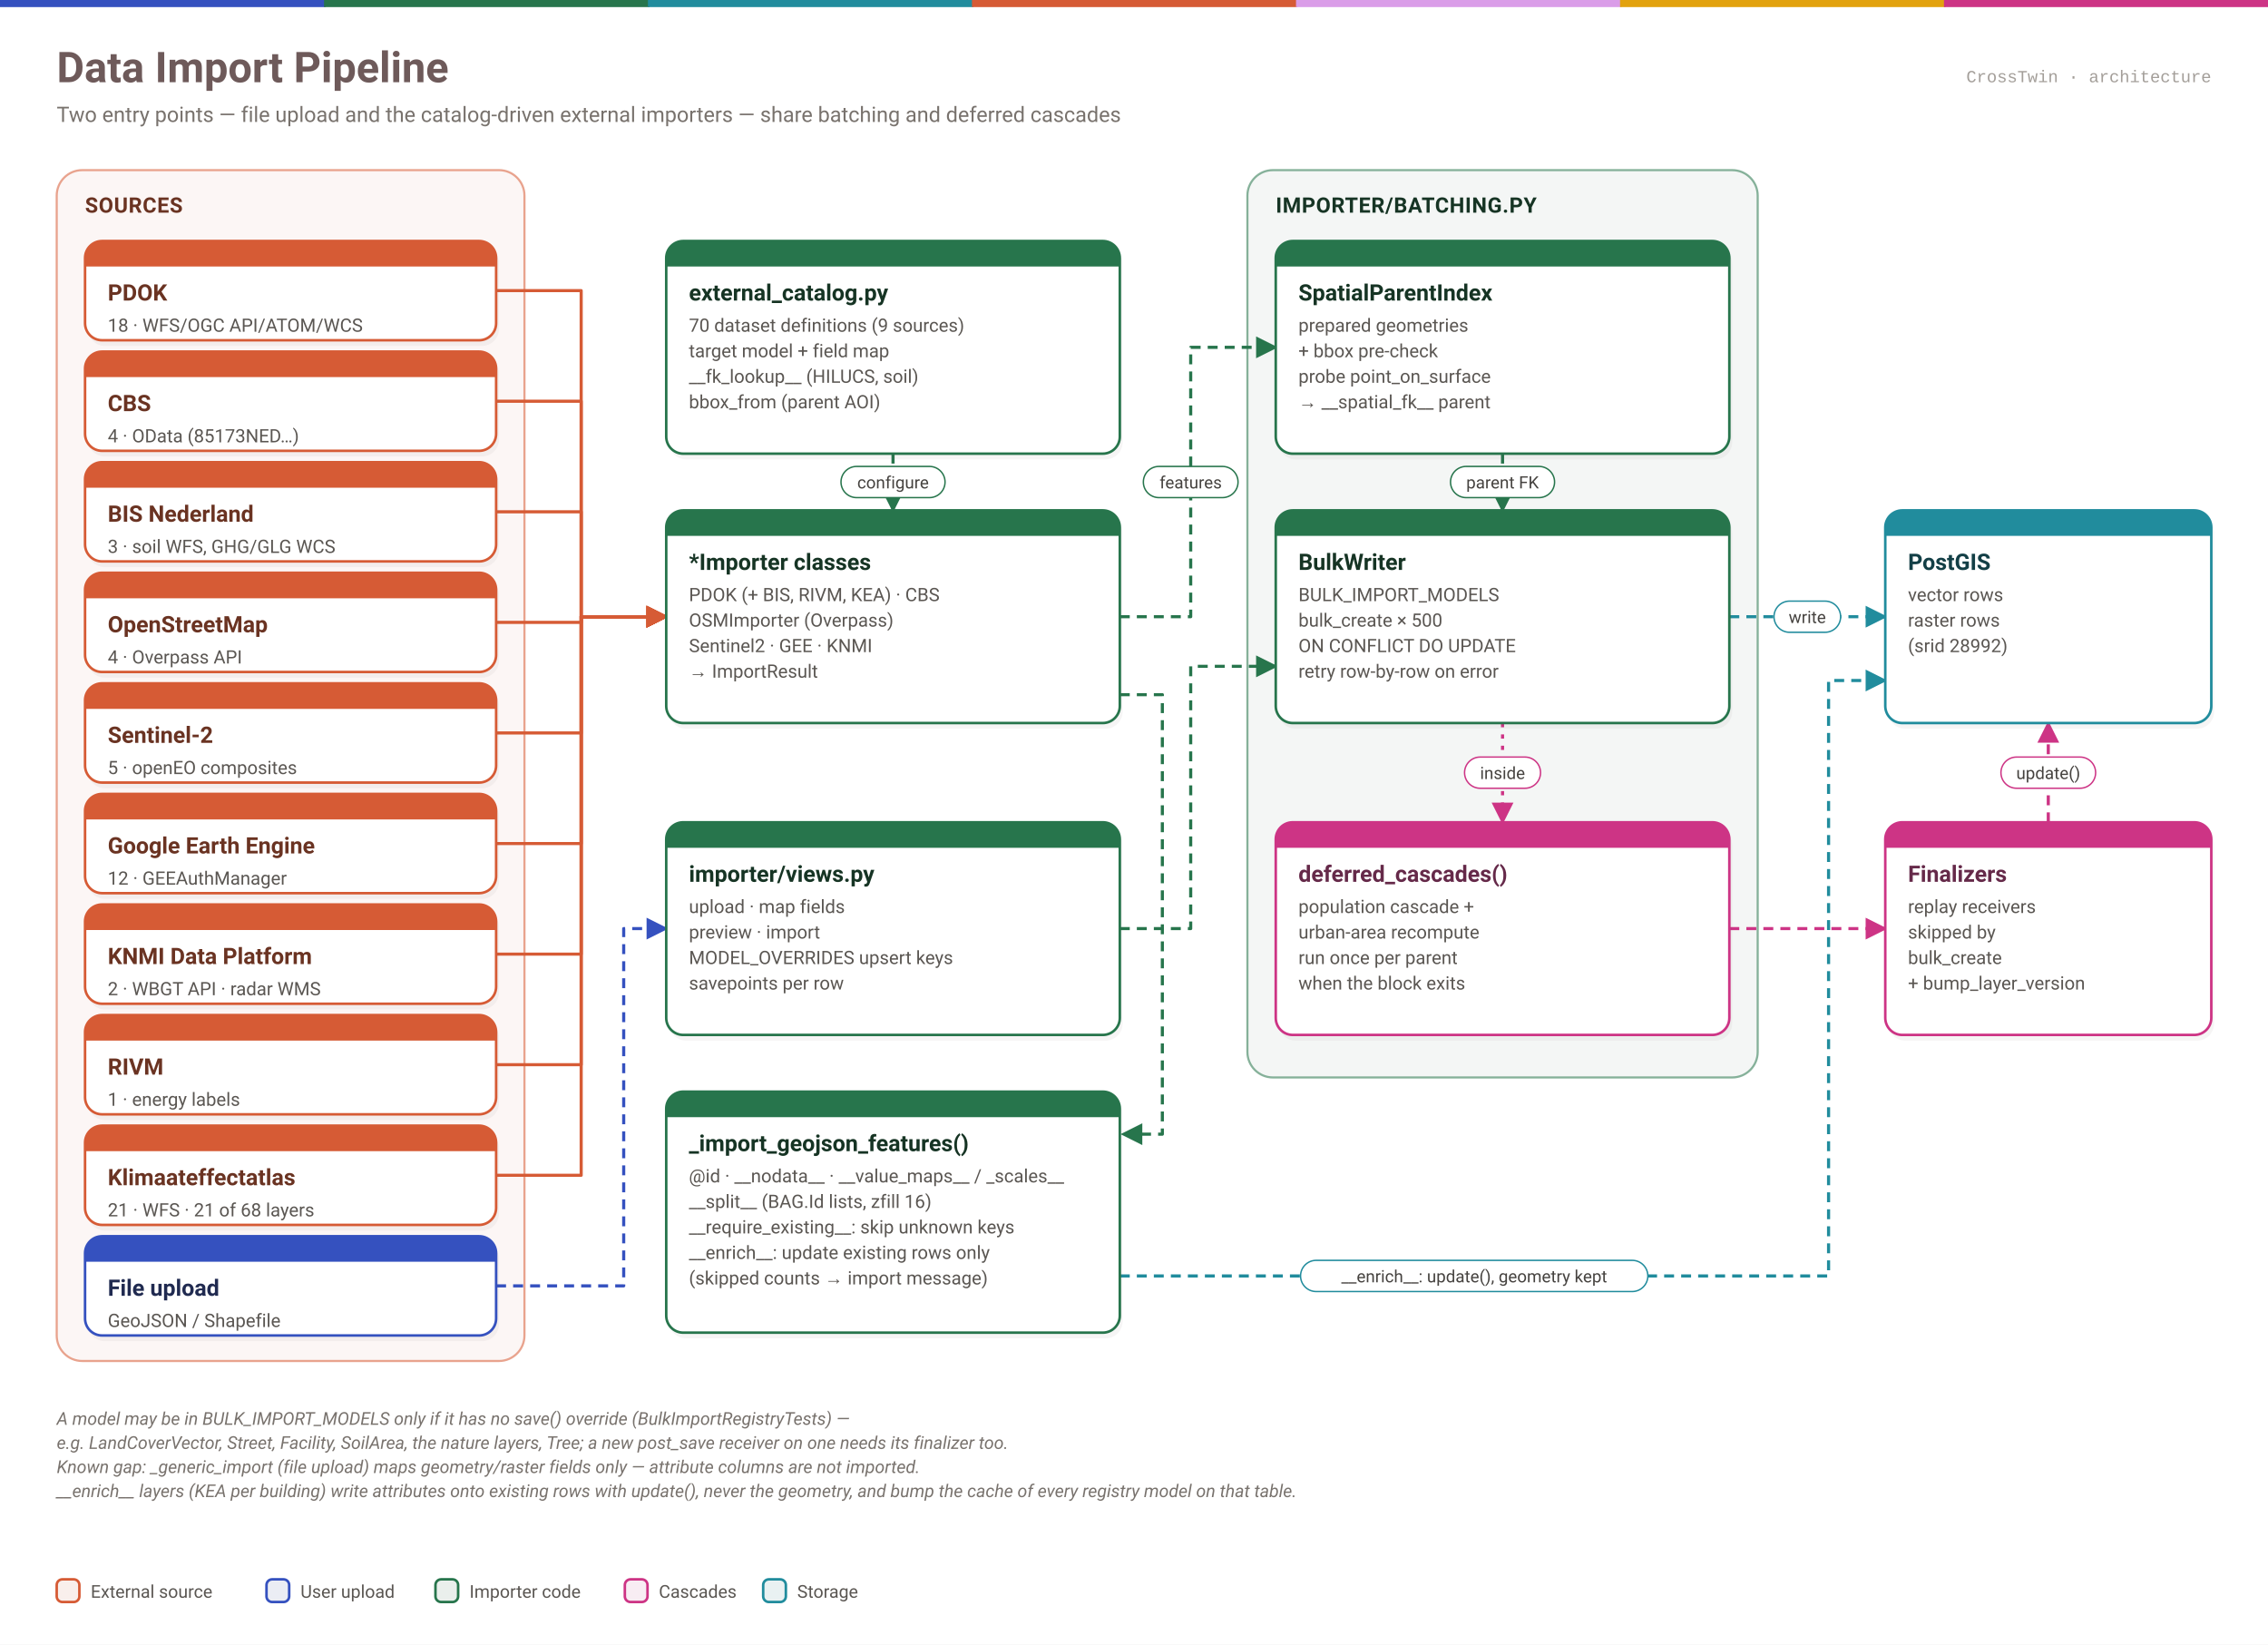
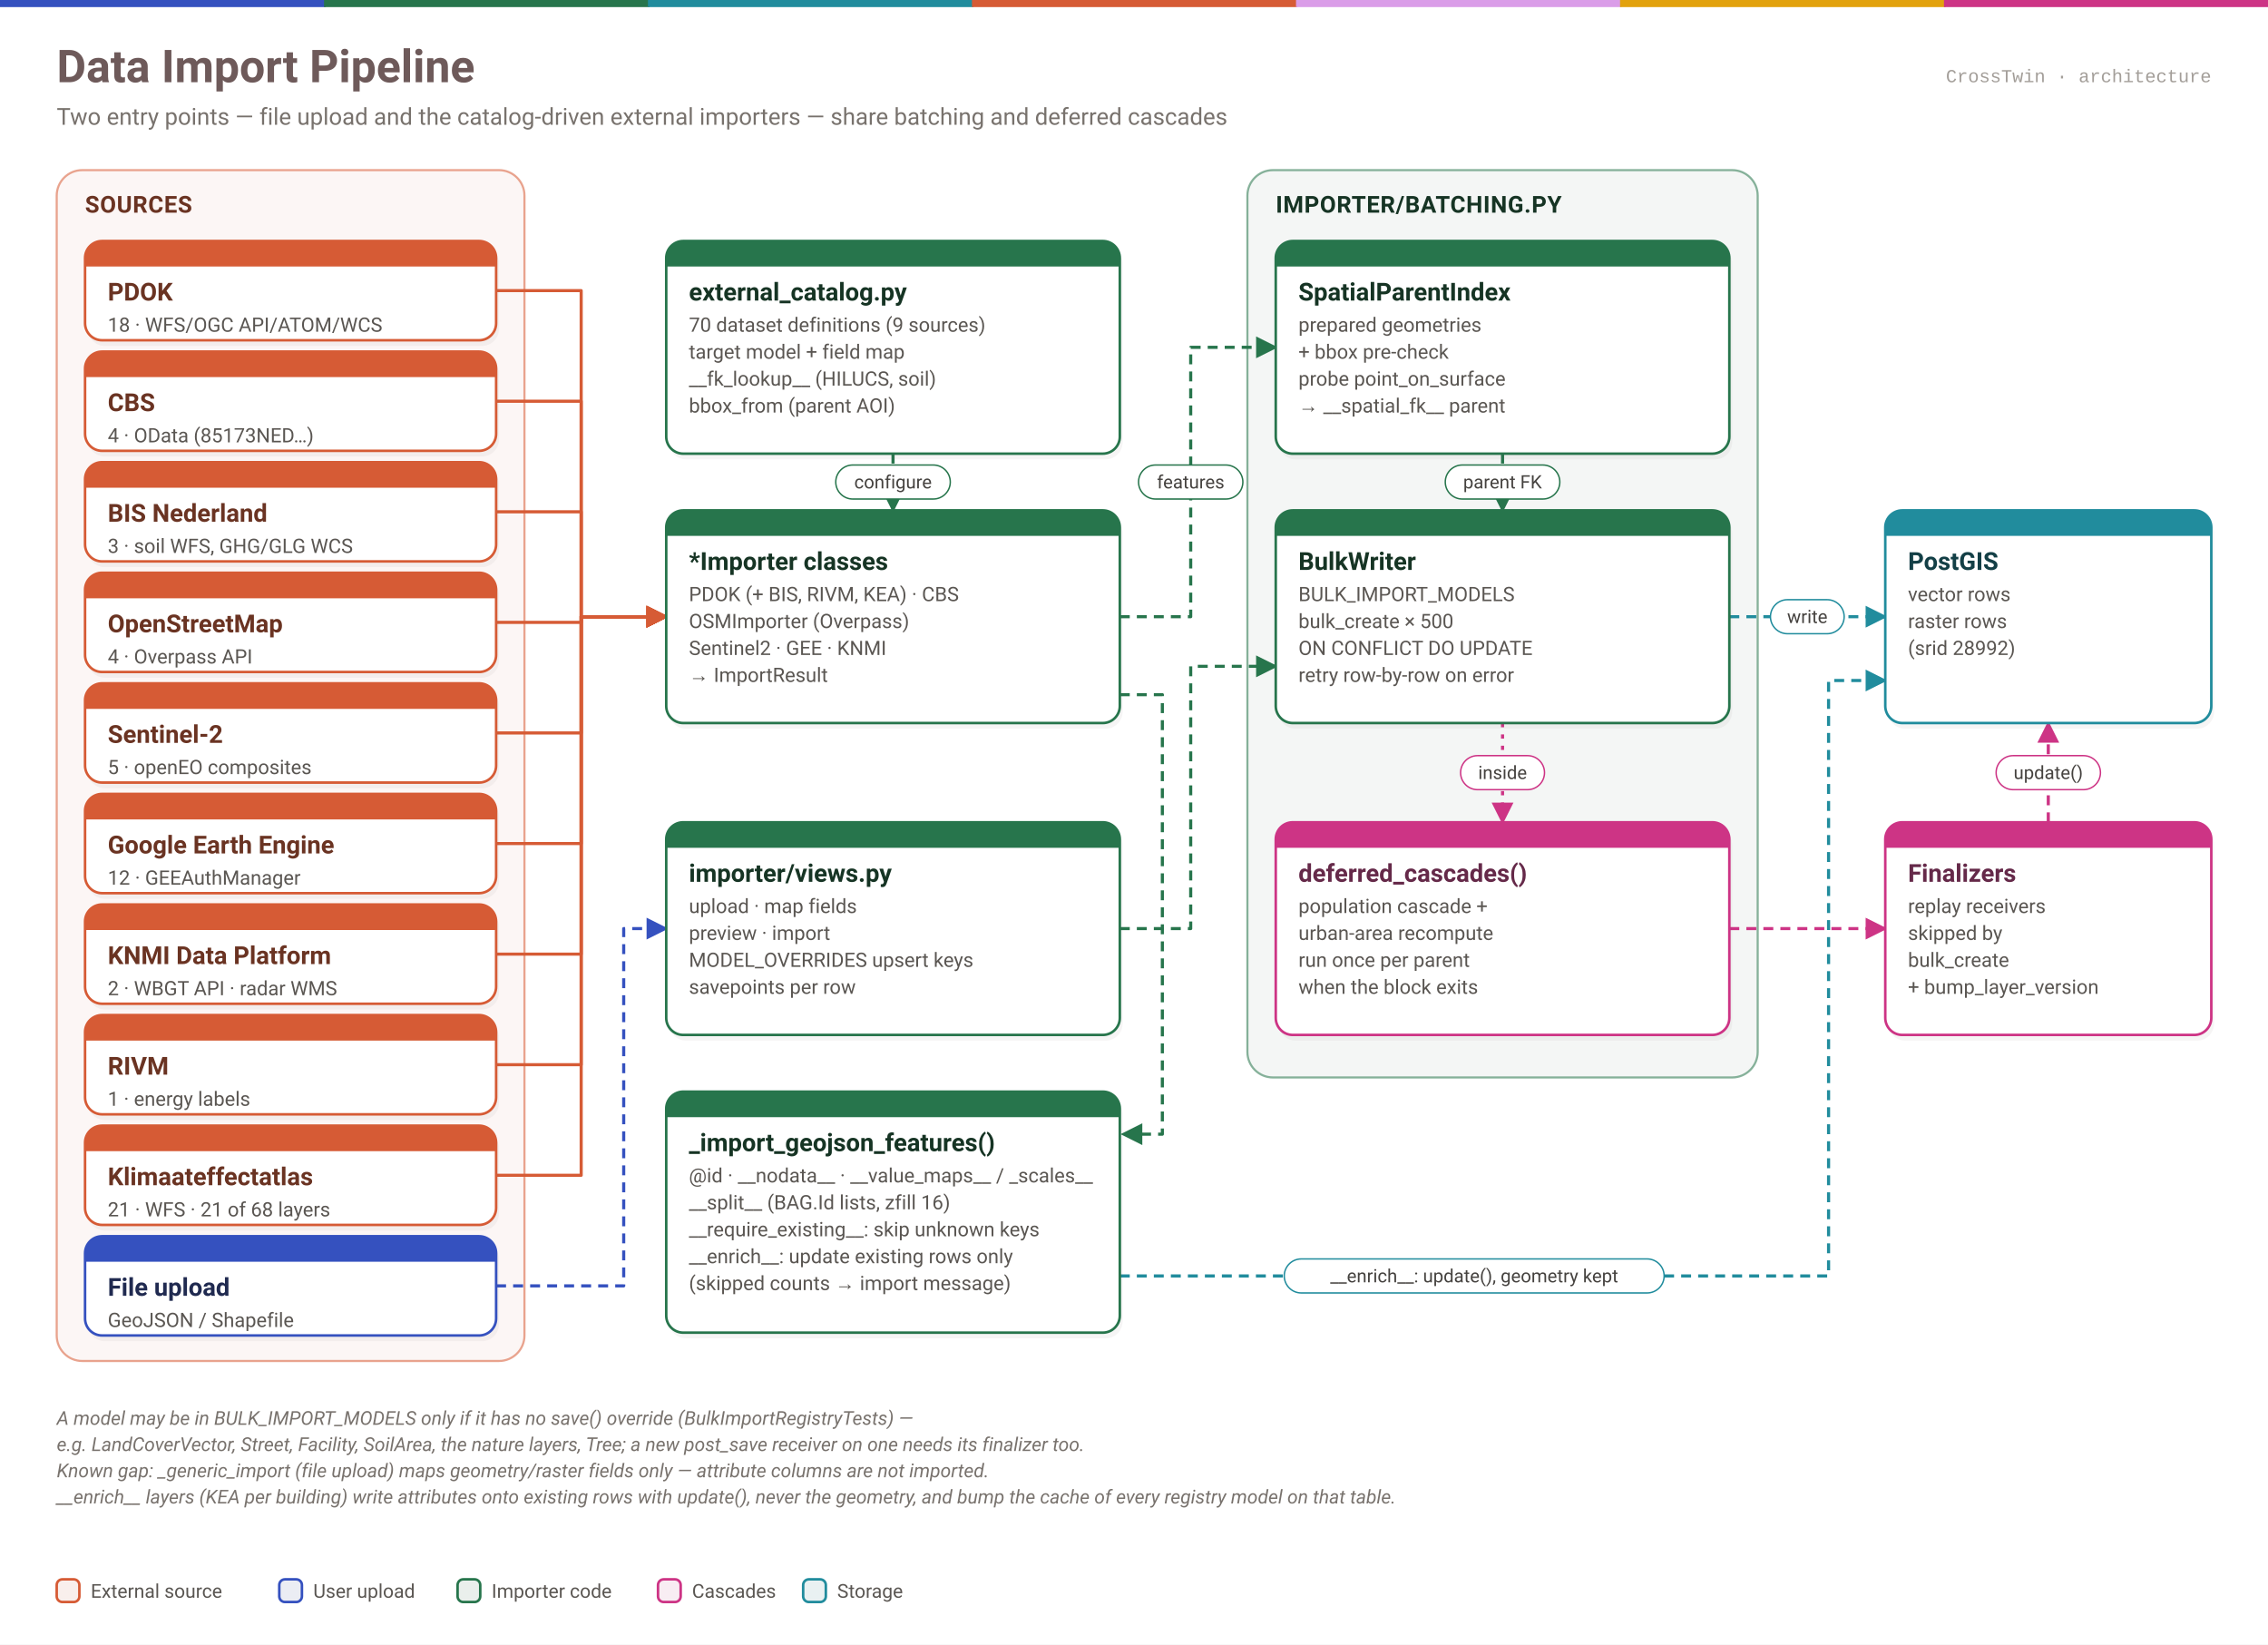
<svg xmlns="http://www.w3.org/2000/svg" viewBox="0 0 1600 1160" width="1600" height="1160" role="img" aria-label="Data Import Pipeline">
  <style>
  .t { font-family:'Roboto','Helvetica Neue','Arial',sans-serif; }
  .m { font-family:'JetBrains Mono','Consolas','Courier New',monospace; }
  .flow { stroke-dasharray:7 5; animation:dash 1.2s linear infinite; }
  @keyframes dash { to { stroke-dashoffset:-24; } }
  @media (prefers-reduced-motion: reduce) { .flow { animation:none; } }
</style>
  <defs>
    <marker id="a-client" viewBox="0 0 10 10" refX="9" refY="5" markerWidth="7" markerHeight="7" orient="auto-start-reverse">
      <path d="M0,0 L10,5 L0,10 z" fill="#3551BF" />
    </marker>
    <marker id="as-client" viewBox="0 0 10 10" refX="9" refY="5" markerWidth="7" markerHeight="7" orient="auto-start-reverse">
      <path d="M0,0 L10,5 L0,10 z" fill="#3551BF" />
    </marker>
    <marker id="a-django" viewBox="0 0 10 10" refX="9" refY="5" markerWidth="7" markerHeight="7" orient="auto-start-reverse">
      <path d="M0,0 L10,5 L0,10 z" fill="#27754C" />
    </marker>
    <marker id="as-django" viewBox="0 0 10 10" refX="9" refY="5" markerWidth="7" markerHeight="7" orient="auto-start-reverse">
      <path d="M0,0 L10,5 L0,10 z" fill="#27754C" />
    </marker>
    <marker id="a-data" viewBox="0 0 10 10" refX="9" refY="5" markerWidth="7" markerHeight="7" orient="auto-start-reverse">
      <path d="M0,0 L10,5 L0,10 z" fill="#218C9D" />
    </marker>
    <marker id="as-data" viewBox="0 0 10 10" refX="9" refY="5" markerWidth="7" markerHeight="7" orient="auto-start-reverse">
      <path d="M0,0 L10,5 L0,10 z" fill="#218C9D" />
    </marker>
    <marker id="a-external" viewBox="0 0 10 10" refX="9" refY="5" markerWidth="7" markerHeight="7" orient="auto-start-reverse">
      <path d="M0,0 L10,5 L0,10 z" fill="#D65B35" />
    </marker>
    <marker id="as-external" viewBox="0 0 10 10" refX="9" refY="5" markerWidth="7" markerHeight="7" orient="auto-start-reverse">
      <path d="M0,0 L10,5 L0,10 z" fill="#D65B35" />
    </marker>
    <marker id="a-raster" viewBox="0 0 10 10" refX="9" refY="5" markerWidth="7" markerHeight="7" orient="auto-start-reverse">
      <path d="M0,0 L10,5 L0,10 z" fill="#DA9DE8" />
    </marker>
    <marker id="as-raster" viewBox="0 0 10 10" refX="9" refY="5" markerWidth="7" markerHeight="7" orient="auto-start-reverse">
      <path d="M0,0 L10,5 L0,10 z" fill="#DA9DE8" />
    </marker>
    <marker id="a-cache" viewBox="0 0 10 10" refX="9" refY="5" markerWidth="7" markerHeight="7" orient="auto-start-reverse">
      <path d="M0,0 L10,5 L0,10 z" fill="#E2A20E" />
    </marker>
    <marker id="as-cache" viewBox="0 0 10 10" refX="9" refY="5" markerWidth="7" markerHeight="7" orient="auto-start-reverse">
      <path d="M0,0 L10,5 L0,10 z" fill="#E2A20E" />
    </marker>
    <marker id="a-signal" viewBox="0 0 10 10" refX="9" refY="5" markerWidth="7" markerHeight="7" orient="auto-start-reverse">
      <path d="M0,0 L10,5 L0,10 z" fill="#CD3485" />
    </marker>
    <marker id="as-signal" viewBox="0 0 10 10" refX="9" refY="5" markerWidth="7" markerHeight="7" orient="auto-start-reverse">
      <path d="M0,0 L10,5 L0,10 z" fill="#CD3485" />
    </marker>
    <marker id="a-neutral" viewBox="0 0 10 10" refX="9" refY="5" markerWidth="7" markerHeight="7" orient="auto-start-reverse">
      <path d="M0,0 L10,5 L0,10 z" fill="#1E1D2C" />
    </marker>
    <marker id="as-neutral" viewBox="0 0 10 10" refX="9" refY="5" markerWidth="7" markerHeight="7" orient="auto-start-reverse">
      <path d="M0,0 L10,5 L0,10 z" fill="#1E1D2C" />
    </marker>
  </defs>
  <rect width="1600" height="1160" fill="#ffffff" />
  <rect x="0.0" width="229.6" height="5" fill="#3551BF" />
  <rect x="228.6" width="229.6" height="5" fill="#27754C" />
  <rect x="457.1" width="229.6" height="5" fill="#218C9D" />
  <rect x="685.7" width="229.6" height="5" fill="#D65B35" />
  <rect x="914.3" width="229.6" height="5" fill="#DA9DE8" />
  <rect x="1142.9" width="229.6" height="5" fill="#E2A20E" />
  <rect x="1371.4" width="229.6" height="5" fill="#CD3485" />
-   <text class="t" x="40" y="58" font-size="30" font-weight="600" fill="#6E5A5A">Data Import Pipeline</text>
-   <text class="t" x="40" y="86" font-size="15" fill="#78726D">Two entry points — file upload and the catalog-driven external importers — share batching and deferred cascades</text>
-   <text class="m" x="1560" y="58" font-size="12" fill="#A39E99" text-anchor="end">CrossTwin · architecture</text>
+   <text class="t" x="40" y="58" font-size="32" font-weight="600" fill="#6E5A5A">Data Import Pipeline</text>
+   <text class="t" x="40" y="88" font-size="16.5" fill="#78726D">Two entry points — file upload and the catalog-driven external importers — share batching and deferred cascades</text>
+   <text class="m" x="1560" y="58" font-size="13" fill="#A39E99" text-anchor="end">CrossTwin · architecture</text>
  <rect x="40" y="120" width="330" height="840" rx="18" fill="#F9EFEC" fill-opacity="0.55" stroke="#D65B35" stroke-opacity="0.55" stroke-width="1.5" />
-   <text class="t" x="60" y="150" font-size="15" font-weight="700" fill="#6A3322" letter-spacing="0.4">SOURCES</text>
+   <text class="t" x="60" y="150" font-size="16.5" font-weight="700" fill="#6A3322" letter-spacing="0.4">SOURCES</text>
  <rect x="880" y="120" width="360" height="640" rx="18" fill="#EAEFEC" fill-opacity="0.55" stroke="#27754C" stroke-opacity="0.55" stroke-width="1.5" />
-   <text class="t" x="900" y="150" font-size="15" font-weight="700" fill="#163424" letter-spacing="0.4">IMPORTER/BATCHING.PY</text>
+   <text class="t" x="900" y="150" font-size="16.5" font-weight="700" fill="#163424" letter-spacing="0.4">IMPORTER/BATCHING.PY</text>
  <path d="M1060,510 L1060,580" fill="none" stroke="#CD3485" stroke-width="2.2" stroke-linejoin="round" stroke-dasharray="3 5" marker-end="url(#a-signal)" />
  <path d="M1445,580 L1445,510" fill="none" stroke="#CD3485" stroke-width="2.2" stroke-linejoin="round" class="flow" marker-end="url(#a-signal)" />
  <path d="M1220,655 L1330,655" fill="none" stroke="#CD3485" stroke-width="2.2" stroke-linejoin="round" class="flow" marker-end="url(#a-signal)" />
  <path d="M1220,435 L1330,435" fill="none" stroke="#218C9D" stroke-width="2.2" stroke-linejoin="round" class="flow" marker-end="url(#a-data)" />
  <path d="M790,655 L840,655 L840,470 L900,470" fill="none" stroke="#27754C" stroke-width="2.2" stroke-linejoin="round" class="flow" marker-end="url(#a-django)" />
  <path d="M1060,320 L1060,360" fill="none" stroke="#27754C" stroke-width="2.2" stroke-linejoin="round" class="flow" marker-end="url(#a-django)" />
  <path d="M790,435 L840,435 L840,245 L900,245" fill="none" stroke="#27754C" stroke-width="2.2" stroke-linejoin="round" class="flow" marker-end="url(#a-django)" />
  <path d="M790,900 L1290,900 L1290,480 L1330,480" fill="none" stroke="#218C9D" stroke-width="2.2" stroke-linejoin="round" class="flow" marker-end="url(#a-data)" />
  <path d="M790,490 L820,490 L820,800 L792,800" fill="none" stroke="#27754C" stroke-width="2.2" stroke-linejoin="round" class="flow" marker-end="url(#a-django)" />
  <path d="M350,907 L440,907 L440,655 L470,655" fill="none" stroke="#3551BF" stroke-width="2.2" stroke-linejoin="round" class="flow" marker-end="url(#a-client)" />
  <path d="M630,320 L630,360" fill="none" stroke="#27754C" stroke-width="2.2" stroke-linejoin="round" class="flow" marker-end="url(#a-django)" />
  <path d="M350,829 L410,829 L410,435 L470,435" fill="none" stroke="#D65B35" stroke-width="2.2" stroke-linejoin="round" marker-end="url(#a-external)" />
  <path d="M350,751 L410,751 L410,435 L470,435" fill="none" stroke="#D65B35" stroke-width="2.2" stroke-linejoin="round" marker-end="url(#a-external)" />
  <path d="M350,673 L410,673 L410,435 L470,435" fill="none" stroke="#D65B35" stroke-width="2.2" stroke-linejoin="round" marker-end="url(#a-external)" />
  <path d="M350,595 L410,595 L410,435 L470,435" fill="none" stroke="#D65B35" stroke-width="2.2" stroke-linejoin="round" marker-end="url(#a-external)" />
  <path d="M350,517 L410,517 L410,435 L470,435" fill="none" stroke="#D65B35" stroke-width="2.2" stroke-linejoin="round" marker-end="url(#a-external)" />
  <path d="M350,439 L410,439 L410,435 L470,435" fill="none" stroke="#D65B35" stroke-width="2.2" stroke-linejoin="round" marker-end="url(#a-external)" />
  <path d="M350,361 L410,361 L410,435 L470,435" fill="none" stroke="#D65B35" stroke-width="2.2" stroke-linejoin="round" marker-end="url(#a-external)" />
  <path d="M350,283 L410,283 L410,435 L470,435" fill="none" stroke="#D65B35" stroke-width="2.2" stroke-linejoin="round" marker-end="url(#a-external)" />
  <path d="M350,205 L410,205 L410,435 L470,435" fill="none" stroke="#D65B35" stroke-width="2.2" stroke-linejoin="round" marker-end="url(#a-external)" />
  <rect x="62" y="174" width="290" height="70" rx="12" fill="#6E5A5A" fill-opacity="0.06" />
  <rect x="60" y="170" width="290" height="70" rx="12" fill="#fff" stroke="#D65B35" stroke-width="1.8" />
  <path d="M72,170 h266 a12,12 0 0 1 12,12 v6 h-290 v-6 a12,12 0 0 1 12,-12 z" fill="#D65B35" />
-   <text class="t" x="76" y="212" font-size="16" font-weight="700" fill="#6A3322">PDOK</text>
-   <text class="t" x="76" y="234" font-size="13" fill="#5A5652">18 · WFS/OGC API/ATOM/WCS</text>
+   <text class="t" x="76" y="212" font-size="17.5" font-weight="700" fill="#6A3322">PDOK</text>
+   <text class="t" x="76" y="234" font-size="14" fill="#5A5652">18 · WFS/OGC API/ATOM/WCS</text>
  <rect x="62" y="252" width="290" height="70" rx="12" fill="#6E5A5A" fill-opacity="0.06" />
  <rect x="60" y="248" width="290" height="70" rx="12" fill="#fff" stroke="#D65B35" stroke-width="1.8" />
  <path d="M72,248 h266 a12,12 0 0 1 12,12 v6 h-290 v-6 a12,12 0 0 1 12,-12 z" fill="#D65B35" />
-   <text class="t" x="76" y="290" font-size="16" font-weight="700" fill="#6A3322">CBS</text>
-   <text class="t" x="76" y="312" font-size="13" fill="#5A5652">4 · OData (85173NED…)</text>
+   <text class="t" x="76" y="290" font-size="17.5" font-weight="700" fill="#6A3322">CBS</text>
+   <text class="t" x="76" y="312" font-size="14" fill="#5A5652">4 · OData (85173NED…)</text>
  <rect x="62" y="330" width="290" height="70" rx="12" fill="#6E5A5A" fill-opacity="0.06" />
  <rect x="60" y="326" width="290" height="70" rx="12" fill="#fff" stroke="#D65B35" stroke-width="1.8" />
  <path d="M72,326 h266 a12,12 0 0 1 12,12 v6 h-290 v-6 a12,12 0 0 1 12,-12 z" fill="#D65B35" />
-   <text class="t" x="76" y="368" font-size="16" font-weight="700" fill="#6A3322">BIS Nederland</text>
-   <text class="t" x="76" y="390" font-size="13" fill="#5A5652">3 · soil WFS, GHG/GLG WCS</text>
+   <text class="t" x="76" y="368" font-size="17.5" font-weight="700" fill="#6A3322">BIS Nederland</text>
+   <text class="t" x="76" y="390" font-size="14" fill="#5A5652">3 · soil WFS, GHG/GLG WCS</text>
  <rect x="62" y="408" width="290" height="70" rx="12" fill="#6E5A5A" fill-opacity="0.06" />
  <rect x="60" y="404" width="290" height="70" rx="12" fill="#fff" stroke="#D65B35" stroke-width="1.8" />
  <path d="M72,404 h266 a12,12 0 0 1 12,12 v6 h-290 v-6 a12,12 0 0 1 12,-12 z" fill="#D65B35" />
-   <text class="t" x="76" y="446" font-size="16" font-weight="700" fill="#6A3322">OpenStreetMap</text>
-   <text class="t" x="76" y="468" font-size="13" fill="#5A5652">4 · Overpass API</text>
+   <text class="t" x="76" y="446" font-size="17.5" font-weight="700" fill="#6A3322">OpenStreetMap</text>
+   <text class="t" x="76" y="468" font-size="14" fill="#5A5652">4 · Overpass API</text>
  <rect x="62" y="486" width="290" height="70" rx="12" fill="#6E5A5A" fill-opacity="0.06" />
  <rect x="60" y="482" width="290" height="70" rx="12" fill="#fff" stroke="#D65B35" stroke-width="1.8" />
  <path d="M72,482 h266 a12,12 0 0 1 12,12 v6 h-290 v-6 a12,12 0 0 1 12,-12 z" fill="#D65B35" />
-   <text class="t" x="76" y="524" font-size="16" font-weight="700" fill="#6A3322">Sentinel-2</text>
-   <text class="t" x="76" y="546" font-size="13" fill="#5A5652">5 · openEO composites</text>
+   <text class="t" x="76" y="524" font-size="17.5" font-weight="700" fill="#6A3322">Sentinel-2</text>
+   <text class="t" x="76" y="546" font-size="14" fill="#5A5652">5 · openEO composites</text>
  <rect x="62" y="564" width="290" height="70" rx="12" fill="#6E5A5A" fill-opacity="0.06" />
  <rect x="60" y="560" width="290" height="70" rx="12" fill="#fff" stroke="#D65B35" stroke-width="1.8" />
  <path d="M72,560 h266 a12,12 0 0 1 12,12 v6 h-290 v-6 a12,12 0 0 1 12,-12 z" fill="#D65B35" />
-   <text class="t" x="76" y="602" font-size="16" font-weight="700" fill="#6A3322">Google Earth Engine</text>
-   <text class="t" x="76" y="624" font-size="13" fill="#5A5652">12 · GEEAuthManager</text>
+   <text class="t" x="76" y="602" font-size="17.5" font-weight="700" fill="#6A3322">Google Earth Engine</text>
+   <text class="t" x="76" y="624" font-size="14" fill="#5A5652">12 · GEEAuthManager</text>
  <rect x="62" y="642" width="290" height="70" rx="12" fill="#6E5A5A" fill-opacity="0.06" />
  <rect x="60" y="638" width="290" height="70" rx="12" fill="#fff" stroke="#D65B35" stroke-width="1.8" />
  <path d="M72,638 h266 a12,12 0 0 1 12,12 v6 h-290 v-6 a12,12 0 0 1 12,-12 z" fill="#D65B35" />
-   <text class="t" x="76" y="680" font-size="16" font-weight="700" fill="#6A3322">KNMI Data Platform</text>
-   <text class="t" x="76" y="702" font-size="13" fill="#5A5652">2 · WBGT API · radar WMS</text>
+   <text class="t" x="76" y="680" font-size="17.5" font-weight="700" fill="#6A3322">KNMI Data Platform</text>
+   <text class="t" x="76" y="702" font-size="14" fill="#5A5652">2 · WBGT API · radar WMS</text>
  <rect x="62" y="720" width="290" height="70" rx="12" fill="#6E5A5A" fill-opacity="0.06" />
  <rect x="60" y="716" width="290" height="70" rx="12" fill="#fff" stroke="#D65B35" stroke-width="1.8" />
  <path d="M72,716 h266 a12,12 0 0 1 12,12 v6 h-290 v-6 a12,12 0 0 1 12,-12 z" fill="#D65B35" />
-   <text class="t" x="76" y="758" font-size="16" font-weight="700" fill="#6A3322">RIVM</text>
-   <text class="t" x="76" y="780" font-size="13" fill="#5A5652">1 · energy labels</text>
+   <text class="t" x="76" y="758" font-size="17.5" font-weight="700" fill="#6A3322">RIVM</text>
+   <text class="t" x="76" y="780" font-size="14" fill="#5A5652">1 · energy labels</text>
  <rect x="62" y="798" width="290" height="70" rx="12" fill="#6E5A5A" fill-opacity="0.06" />
  <rect x="60" y="794" width="290" height="70" rx="12" fill="#fff" stroke="#D65B35" stroke-width="1.8" />
  <path d="M72,794 h266 a12,12 0 0 1 12,12 v6 h-290 v-6 a12,12 0 0 1 12,-12 z" fill="#D65B35" />
-   <text class="t" x="76" y="836" font-size="16" font-weight="700" fill="#6A3322">Klimaateffectatlas</text>
-   <text class="t" x="76" y="858" font-size="13" fill="#5A5652">21 · WFS · 21 of 68 layers</text>
+   <text class="t" x="76" y="836" font-size="17.5" font-weight="700" fill="#6A3322">Klimaateffectatlas</text>
+   <text class="t" x="76" y="858" font-size="14" fill="#5A5652">21 · WFS · 21 of 68 layers</text>
  <rect x="62" y="876" width="290" height="70" rx="12" fill="#6E5A5A" fill-opacity="0.06" />
  <rect x="60" y="872" width="290" height="70" rx="12" fill="#fff" stroke="#3551BF" stroke-width="1.8" />
  <path d="M72,872 h266 a12,12 0 0 1 12,12 v6 h-290 v-6 a12,12 0 0 1 12,-12 z" fill="#3551BF" />
-   <text class="t" x="76" y="914" font-size="16" font-weight="700" fill="#202A50">File upload</text>
-   <text class="t" x="76" y="936" font-size="13" fill="#5A5652">GeoJSON / Shapefile</text>
+   <text class="t" x="76" y="914" font-size="17.5" font-weight="700" fill="#202A50">File upload</text>
+   <text class="t" x="76" y="936" font-size="14" fill="#5A5652">GeoJSON / Shapefile</text>
  <rect x="472" y="174" width="320" height="150" rx="12" fill="#6E5A5A" fill-opacity="0.06" />
  <rect x="470" y="170" width="320" height="150" rx="12" fill="#fff" stroke="#27754C" stroke-width="1.8" />
  <path d="M482,170 h296 a12,12 0 0 1 12,12 v6 h-320 v-6 a12,12 0 0 1 12,-12 z" fill="#27754C" />
-   <text class="t" x="486" y="212" font-size="16" font-weight="700" fill="#163424">external_catalog.py</text>
-   <text class="t" x="486" y="234" font-size="13" fill="#5A5652">70 dataset definitions (9 sources)</text>
-   <text class="t" x="486" y="252" font-size="13" fill="#5A5652">target model + field map</text>
-   <text class="t" x="486" y="270" font-size="13" fill="#5A5652">__fk_lookup__ (HILUCS, soil)</text>
-   <text class="t" x="486" y="288" font-size="13" fill="#5A5652">bbox_from (parent AOI)</text>
+   <text class="t" x="486" y="212" font-size="17.5" font-weight="700" fill="#163424">external_catalog.py</text>
+   <text class="t" x="486" y="234" font-size="14" fill="#5A5652">70 dataset definitions (9 sources)</text>
+   <text class="t" x="486" y="253" font-size="14" fill="#5A5652">target model + field map</text>
+   <text class="t" x="486" y="272" font-size="14" fill="#5A5652">__fk_lookup__ (HILUCS, soil)</text>
+   <text class="t" x="486" y="291" font-size="14" fill="#5A5652">bbox_from (parent AOI)</text>
  <rect x="472" y="364" width="320" height="150" rx="12" fill="#6E5A5A" fill-opacity="0.06" />
  <rect x="470" y="360" width="320" height="150" rx="12" fill="#fff" stroke="#27754C" stroke-width="1.8" />
  <path d="M482,360 h296 a12,12 0 0 1 12,12 v6 h-320 v-6 a12,12 0 0 1 12,-12 z" fill="#27754C" />
-   <text class="t" x="486" y="402" font-size="16" font-weight="700" fill="#163424">*Importer classes</text>
-   <text class="t" x="486" y="424" font-size="13" fill="#5A5652">PDOK (+ BIS, RIVM, KEA) · CBS</text>
-   <text class="t" x="486" y="442" font-size="13" fill="#5A5652">OSMImporter (Overpass)</text>
-   <text class="t" x="486" y="460" font-size="13" fill="#5A5652">Sentinel2 · GEE · KNMI</text>
-   <text class="t" x="486" y="478" font-size="13" fill="#5A5652">→ ImportResult</text>
+   <text class="t" x="486" y="402" font-size="17.5" font-weight="700" fill="#163424">*Importer classes</text>
+   <text class="t" x="486" y="424" font-size="14" fill="#5A5652">PDOK (+ BIS, RIVM, KEA) · CBS</text>
+   <text class="t" x="486" y="443" font-size="14" fill="#5A5652">OSMImporter (Overpass)</text>
+   <text class="t" x="486" y="462" font-size="14" fill="#5A5652">Sentinel2 · GEE · KNMI</text>
+   <text class="t" x="486" y="481" font-size="14" fill="#5A5652">→ ImportResult</text>
  <rect x="472" y="584" width="320" height="150" rx="12" fill="#6E5A5A" fill-opacity="0.06" />
  <rect x="470" y="580" width="320" height="150" rx="12" fill="#fff" stroke="#27754C" stroke-width="1.8" />
  <path d="M482,580 h296 a12,12 0 0 1 12,12 v6 h-320 v-6 a12,12 0 0 1 12,-12 z" fill="#27754C" />
-   <text class="t" x="486" y="622" font-size="16" font-weight="700" fill="#163424">importer/views.py</text>
-   <text class="t" x="486" y="644" font-size="13" fill="#5A5652">upload · map fields</text>
-   <text class="t" x="486" y="662" font-size="13" fill="#5A5652">preview · import</text>
-   <text class="t" x="486" y="680" font-size="13" fill="#5A5652">MODEL_OVERRIDES upsert keys</text>
-   <text class="t" x="486" y="698" font-size="13" fill="#5A5652">savepoints per row</text>
+   <text class="t" x="486" y="622" font-size="17.5" font-weight="700" fill="#163424">importer/views.py</text>
+   <text class="t" x="486" y="644" font-size="14" fill="#5A5652">upload · map fields</text>
+   <text class="t" x="486" y="663" font-size="14" fill="#5A5652">preview · import</text>
+   <text class="t" x="486" y="682" font-size="14" fill="#5A5652">MODEL_OVERRIDES upsert keys</text>
+   <text class="t" x="486" y="701" font-size="14" fill="#5A5652">savepoints per row</text>
  <rect x="472" y="774" width="320" height="170" rx="12" fill="#6E5A5A" fill-opacity="0.06" />
  <rect x="470" y="770" width="320" height="170" rx="12" fill="#fff" stroke="#27754C" stroke-width="1.8" />
  <path d="M482,770 h296 a12,12 0 0 1 12,12 v6 h-320 v-6 a12,12 0 0 1 12,-12 z" fill="#27754C" />
-   <text class="t" x="486" y="812" font-size="16" font-weight="700" fill="#163424">_import_geojson_features()</text>
-   <text class="t" x="486" y="834" font-size="13" fill="#5A5652">@id · __nodata__ · __value_maps__ / _scales__</text>
-   <text class="t" x="486" y="852" font-size="13" fill="#5A5652">__split__ (BAG.Id lists, zfill 16)</text>
-   <text class="t" x="486" y="870" font-size="13" fill="#5A5652">__require_existing__: skip unknown keys</text>
-   <text class="t" x="486" y="888" font-size="13" fill="#5A5652">__enrich__: update existing rows only</text>
-   <text class="t" x="486" y="906" font-size="13" fill="#5A5652">(skipped counts → import message)</text>
+   <text class="t" x="486" y="812" font-size="17.5" font-weight="700" fill="#163424">_import_geojson_features()</text>
+   <text class="t" x="486" y="834" font-size="14" fill="#5A5652">@id · __nodata__ · __value_maps__ / _scales__</text>
+   <text class="t" x="486" y="853" font-size="14" fill="#5A5652">__split__ (BAG.Id lists, zfill 16)</text>
+   <text class="t" x="486" y="872" font-size="14" fill="#5A5652">__require_existing__: skip unknown keys</text>
+   <text class="t" x="486" y="891" font-size="14" fill="#5A5652">__enrich__: update existing rows only</text>
+   <text class="t" x="486" y="910" font-size="14" fill="#5A5652">(skipped counts → import message)</text>
  <rect x="902" y="174" width="320" height="150" rx="12" fill="#6E5A5A" fill-opacity="0.06" />
  <rect x="900" y="170" width="320" height="150" rx="12" fill="#fff" stroke="#27754C" stroke-width="1.8" />
  <path d="M912,170 h296 a12,12 0 0 1 12,12 v6 h-320 v-6 a12,12 0 0 1 12,-12 z" fill="#27754C" />
-   <text class="t" x="916" y="212" font-size="16" font-weight="700" fill="#163424">SpatialParentIndex</text>
-   <text class="t" x="916" y="234" font-size="13" fill="#5A5652">prepared geometries</text>
-   <text class="t" x="916" y="252" font-size="13" fill="#5A5652">+ bbox pre-check</text>
-   <text class="t" x="916" y="270" font-size="13" fill="#5A5652">probe point_on_surface</text>
-   <text class="t" x="916" y="288" font-size="13" fill="#5A5652">→ __spatial_fk__ parent</text>
+   <text class="t" x="916" y="212" font-size="17.5" font-weight="700" fill="#163424">SpatialParentIndex</text>
+   <text class="t" x="916" y="234" font-size="14" fill="#5A5652">prepared geometries</text>
+   <text class="t" x="916" y="253" font-size="14" fill="#5A5652">+ bbox pre-check</text>
+   <text class="t" x="916" y="272" font-size="14" fill="#5A5652">probe point_on_surface</text>
+   <text class="t" x="916" y="291" font-size="14" fill="#5A5652">→ __spatial_fk__ parent</text>
  <rect x="902" y="364" width="320" height="150" rx="12" fill="#6E5A5A" fill-opacity="0.06" />
  <rect x="900" y="360" width="320" height="150" rx="12" fill="#fff" stroke="#27754C" stroke-width="1.8" />
  <path d="M912,360 h296 a12,12 0 0 1 12,12 v6 h-320 v-6 a12,12 0 0 1 12,-12 z" fill="#27754C" />
-   <text class="t" x="916" y="402" font-size="16" font-weight="700" fill="#163424">BulkWriter</text>
-   <text class="t" x="916" y="424" font-size="13" fill="#5A5652">BULK_IMPORT_MODELS</text>
-   <text class="t" x="916" y="442" font-size="13" fill="#5A5652">bulk_create × 500</text>
-   <text class="t" x="916" y="460" font-size="13" fill="#5A5652">ON CONFLICT DO UPDATE</text>
-   <text class="t" x="916" y="478" font-size="13" fill="#5A5652">retry row-by-row on error</text>
+   <text class="t" x="916" y="402" font-size="17.5" font-weight="700" fill="#163424">BulkWriter</text>
+   <text class="t" x="916" y="424" font-size="14" fill="#5A5652">BULK_IMPORT_MODELS</text>
+   <text class="t" x="916" y="443" font-size="14" fill="#5A5652">bulk_create × 500</text>
+   <text class="t" x="916" y="462" font-size="14" fill="#5A5652">ON CONFLICT DO UPDATE</text>
+   <text class="t" x="916" y="481" font-size="14" fill="#5A5652">retry row-by-row on error</text>
  <rect x="902" y="584" width="320" height="150" rx="12" fill="#6E5A5A" fill-opacity="0.06" />
  <rect x="900" y="580" width="320" height="150" rx="12" fill="#fff" stroke="#CD3485" stroke-width="1.8" />
  <path d="M912,580 h296 a12,12 0 0 1 12,12 v6 h-320 v-6 a12,12 0 0 1 12,-12 z" fill="#CD3485" />
-   <text class="t" x="916" y="622" font-size="16" font-weight="700" fill="#652949">deferred_cascades()</text>
-   <text class="t" x="916" y="644" font-size="13" fill="#5A5652">population cascade +</text>
-   <text class="t" x="916" y="662" font-size="13" fill="#5A5652">urban-area recompute</text>
-   <text class="t" x="916" y="680" font-size="13" fill="#5A5652">run once per parent</text>
-   <text class="t" x="916" y="698" font-size="13" fill="#5A5652">when the block exits</text>
+   <text class="t" x="916" y="622" font-size="17.5" font-weight="700" fill="#652949">deferred_cascades()</text>
+   <text class="t" x="916" y="644" font-size="14" fill="#5A5652">population cascade +</text>
+   <text class="t" x="916" y="663" font-size="14" fill="#5A5652">urban-area recompute</text>
+   <text class="t" x="916" y="682" font-size="14" fill="#5A5652">run once per parent</text>
+   <text class="t" x="916" y="701" font-size="14" fill="#5A5652">when the block exits</text>
  <rect x="1332" y="364" width="230" height="150" rx="12" fill="#6E5A5A" fill-opacity="0.06" />
  <rect x="1330" y="360" width="230" height="150" rx="12" fill="#fff" stroke="#218C9D" stroke-width="1.8" />
  <path d="M1342,360 h206 a12,12 0 0 1 12,12 v6 h-230 v-6 a12,12 0 0 1 12,-12 z" fill="#218C9D" />
-   <text class="t" x="1346" y="402" font-size="16" font-weight="700" fill="#133F46">PostGIS</text>
-   <text class="t" x="1346" y="424" font-size="13" fill="#5A5652">vector rows</text>
-   <text class="t" x="1346" y="442" font-size="13" fill="#5A5652">raster rows</text>
-   <text class="t" x="1346" y="460" font-size="13" fill="#5A5652">(srid 28992)</text>
+   <text class="t" x="1346" y="402" font-size="17.5" font-weight="700" fill="#133F46">PostGIS</text>
+   <text class="t" x="1346" y="424" font-size="14" fill="#5A5652">vector rows</text>
+   <text class="t" x="1346" y="443" font-size="14" fill="#5A5652">raster rows</text>
+   <text class="t" x="1346" y="462" font-size="14" fill="#5A5652">(srid 28992)</text>
  <rect x="1332" y="584" width="230" height="150" rx="12" fill="#6E5A5A" fill-opacity="0.06" />
  <rect x="1330" y="580" width="230" height="150" rx="12" fill="#fff" stroke="#CD3485" stroke-width="1.8" />
  <path d="M1342,580 h206 a12,12 0 0 1 12,12 v6 h-230 v-6 a12,12 0 0 1 12,-12 z" fill="#CD3485" />
-   <text class="t" x="1346" y="622" font-size="16" font-weight="700" fill="#652949">Finalizers</text>
-   <text class="t" x="1346" y="644" font-size="13" fill="#5A5652">replay receivers</text>
-   <text class="t" x="1346" y="662" font-size="13" fill="#5A5652">skipped by</text>
-   <text class="t" x="1346" y="680" font-size="13" fill="#5A5652">bulk_create</text>
-   <text class="t" x="1346" y="698" font-size="13" fill="#5A5652">+ bump_layer_version</text>
-   <rect x="593.3" y="329.0" width="73.4" height="22" rx="11" fill="#fff" stroke="#27754C" stroke-width="1" />
-   <text class="t" x="630.0" y="344.5" font-size="12" fill="#45423F" text-anchor="middle">configure</text>
-   <rect x="917.5" y="889.0" width="245.0" height="22" rx="11" fill="#fff" stroke="#218C9D" stroke-width="1" />
-   <text class="t" x="1040.0" y="904.5" font-size="12" fill="#45423F" text-anchor="middle">__enrich__: update(), geometry kept</text>
-   <rect x="806.6" y="329.0" width="66.8" height="22" rx="11" fill="#fff" stroke="#27754C" stroke-width="1" />
-   <text class="t" x="840.0" y="344.5" font-size="12" fill="#45423F" text-anchor="middle">features</text>
-   <rect x="1023.3" y="329.0" width="73.4" height="22" rx="11" fill="#fff" stroke="#27754C" stroke-width="1" />
-   <text class="t" x="1060.0" y="344.5" font-size="12" fill="#45423F" text-anchor="middle">parent FK</text>
-   <rect x="1251.5" y="424.0" width="47.0" height="22" rx="11" fill="#fff" stroke="#218C9D" stroke-width="1" />
-   <text class="t" x="1275.0" y="439.5" font-size="12" fill="#45423F" text-anchor="middle">write</text>
-   <rect x="1411.6" y="534.0" width="66.8" height="22" rx="11" fill="#fff" stroke="#CD3485" stroke-width="1" />
-   <text class="t" x="1445.0" y="549.5" font-size="12" fill="#45423F" text-anchor="middle">update()</text>
-   <rect x="1033.2" y="534.0" width="53.6" height="22" rx="11" fill="#fff" stroke="#CD3485" stroke-width="1" />
-   <text class="t" x="1060.0" y="549.5" font-size="12" fill="#45423F" text-anchor="middle">inside</text>
-   <text class="t" x="40" y="1005" font-size="12.5" fill="#78726D" font-style="italic">A model may be in BULK_IMPORT_MODELS only if it has no save() override (BulkImportRegistryTests) —</text>
-   <text class="t" x="40" y="1022" font-size="12.5" fill="#78726D" font-style="italic">e.g. LandCoverVector, Street, Facility, SoilArea, the nature layers, Tree; a new post_save receiver on one needs its finalizer too.</text>
-   <text class="t" x="40" y="1039" font-size="12.5" fill="#78726D" font-style="italic">Known gap: _generic_import (file upload) maps geometry/raster fields only — attribute columns are not imported.</text>
-   <text class="t" x="40" y="1056" font-size="12.5" fill="#78726D" font-style="italic">__enrich__ layers (KEA per building) write attributes onto existing rows with update(), never the geometry, and bump the cache of every registry model on that table.</text>
+   <text class="t" x="1346" y="622" font-size="17.5" font-weight="700" fill="#652949">Finalizers</text>
+   <text class="t" x="1346" y="644" font-size="14" fill="#5A5652">replay receivers</text>
+   <text class="t" x="1346" y="663" font-size="14" fill="#5A5652">skipped by</text>
+   <text class="t" x="1346" y="682" font-size="14" fill="#5A5652">bulk_create</text>
+   <text class="t" x="1346" y="701" font-size="14" fill="#5A5652">+ bump_layer_version</text>
+   <rect x="589.6" y="328.0" width="80.8" height="24" rx="12" fill="#fff" stroke="#27754C" stroke-width="1" />
+   <text class="t" x="630.0" y="344.5" font-size="13" fill="#45423F" text-anchor="middle">configure</text>
+   <rect x="906.0" y="888.0" width="268.0" height="24" rx="12" fill="#fff" stroke="#218C9D" stroke-width="1" />
+   <text class="t" x="1040.0" y="904.5" font-size="13" fill="#45423F" text-anchor="middle">__enrich__: update(), geometry kept</text>
+   <rect x="803.2" y="328.0" width="73.6" height="24" rx="12" fill="#fff" stroke="#27754C" stroke-width="1" />
+   <text class="t" x="840.0" y="344.5" font-size="13" fill="#45423F" text-anchor="middle">features</text>
+   <rect x="1019.6" y="328.0" width="80.8" height="24" rx="12" fill="#fff" stroke="#27754C" stroke-width="1" />
+   <text class="t" x="1060.0" y="344.5" font-size="13" fill="#45423F" text-anchor="middle">parent FK</text>
+   <rect x="1249.0" y="423.0" width="52.0" height="24" rx="12" fill="#fff" stroke="#218C9D" stroke-width="1" />
+   <text class="t" x="1275.0" y="439.5" font-size="13" fill="#45423F" text-anchor="middle">write</text>
+   <rect x="1408.2" y="533.0" width="73.6" height="24" rx="12" fill="#fff" stroke="#CD3485" stroke-width="1" />
+   <text class="t" x="1445.0" y="549.5" font-size="13" fill="#45423F" text-anchor="middle">update()</text>
+   <rect x="1030.4" y="533.0" width="59.2" height="24" rx="12" fill="#fff" stroke="#CD3485" stroke-width="1" />
+   <text class="t" x="1060.0" y="549.5" font-size="13" fill="#45423F" text-anchor="middle">inside</text>
+   <text class="t" x="40" y="1005.0" font-size="13.5" fill="#78726D" font-style="italic">A model may be in BULK_IMPORT_MODELS only if it has no save() override (BulkImportRegistryTests) —</text>
+   <text class="t" x="40" y="1023.5" font-size="13.5" fill="#78726D" font-style="italic">e.g. LandCoverVector, Street, Facility, SoilArea, the nature layers, Tree; a new post_save receiver on one needs its finalizer too.</text>
+   <text class="t" x="40" y="1042.0" font-size="13.5" fill="#78726D" font-style="italic">Known gap: _generic_import (file upload) maps geometry/raster fields only — attribute columns are not imported.</text>
+   <text class="t" x="40" y="1060.5" font-size="13.5" fill="#78726D" font-style="italic">__enrich__ layers (KEA per building) write attributes onto existing rows with update(), never the geometry, and bump the cache of every registry model on that table.</text>
  <rect x="40" y="1114" width="16" height="16" rx="4" fill="#F9EFEC" stroke="#D65B35" stroke-width="1.8" />
-   <text class="t" x="64" y="1127" font-size="12.5" fill="#5A5652">External source</text>
-   <rect x="188.0" y="1114" width="16" height="16" rx="4" fill="#EBEDF4" stroke="#3551BF" stroke-width="1.8" />
-   <text class="t" x="212.0" y="1127" font-size="12.5" fill="#5A5652">User upload</text>
-   <rect x="307.2" y="1114" width="16" height="16" rx="4" fill="#EAEFEC" stroke="#27754C" stroke-width="1.8" />
-   <text class="t" x="331.2" y="1127" font-size="12.5" fill="#5A5652">Importer code</text>
-   <rect x="440.8" y="1114" width="16" height="16" rx="4" fill="#F8EDF3" stroke="#CD3485" stroke-width="1.8" />
-   <text class="t" x="464.8" y="1127" font-size="12.5" fill="#5A5652">Cascades</text>
-   <rect x="538.4" y="1114" width="16" height="16" rx="4" fill="#E9F1F2" stroke="#218C9D" stroke-width="1.8" />
-   <text class="t" x="562.4" y="1127" font-size="12.5" fill="#5A5652">Storage</text>
+   <text class="t" x="64" y="1127" font-size="13.5" fill="#5A5652">External source</text>
+   <rect x="197.0" y="1114" width="16" height="16" rx="4" fill="#EBEDF4" stroke="#3551BF" stroke-width="1.8" />
+   <text class="t" x="221.0" y="1127" font-size="13.5" fill="#5A5652">User upload</text>
+   <rect x="322.8" y="1114" width="16" height="16" rx="4" fill="#EAEFEC" stroke="#27754C" stroke-width="1.8" />
+   <text class="t" x="346.8" y="1127" font-size="13.5" fill="#5A5652">Importer code</text>
+   <rect x="464.2" y="1114" width="16" height="16" rx="4" fill="#F8EDF3" stroke="#CD3485" stroke-width="1.8" />
+   <text class="t" x="488.2" y="1127" font-size="13.5" fill="#5A5652">Cascades</text>
+   <rect x="566.6" y="1114" width="16" height="16" rx="4" fill="#E9F1F2" stroke="#218C9D" stroke-width="1.8" />
+   <text class="t" x="590.6" y="1127" font-size="13.5" fill="#5A5652">Storage</text>
</svg>
